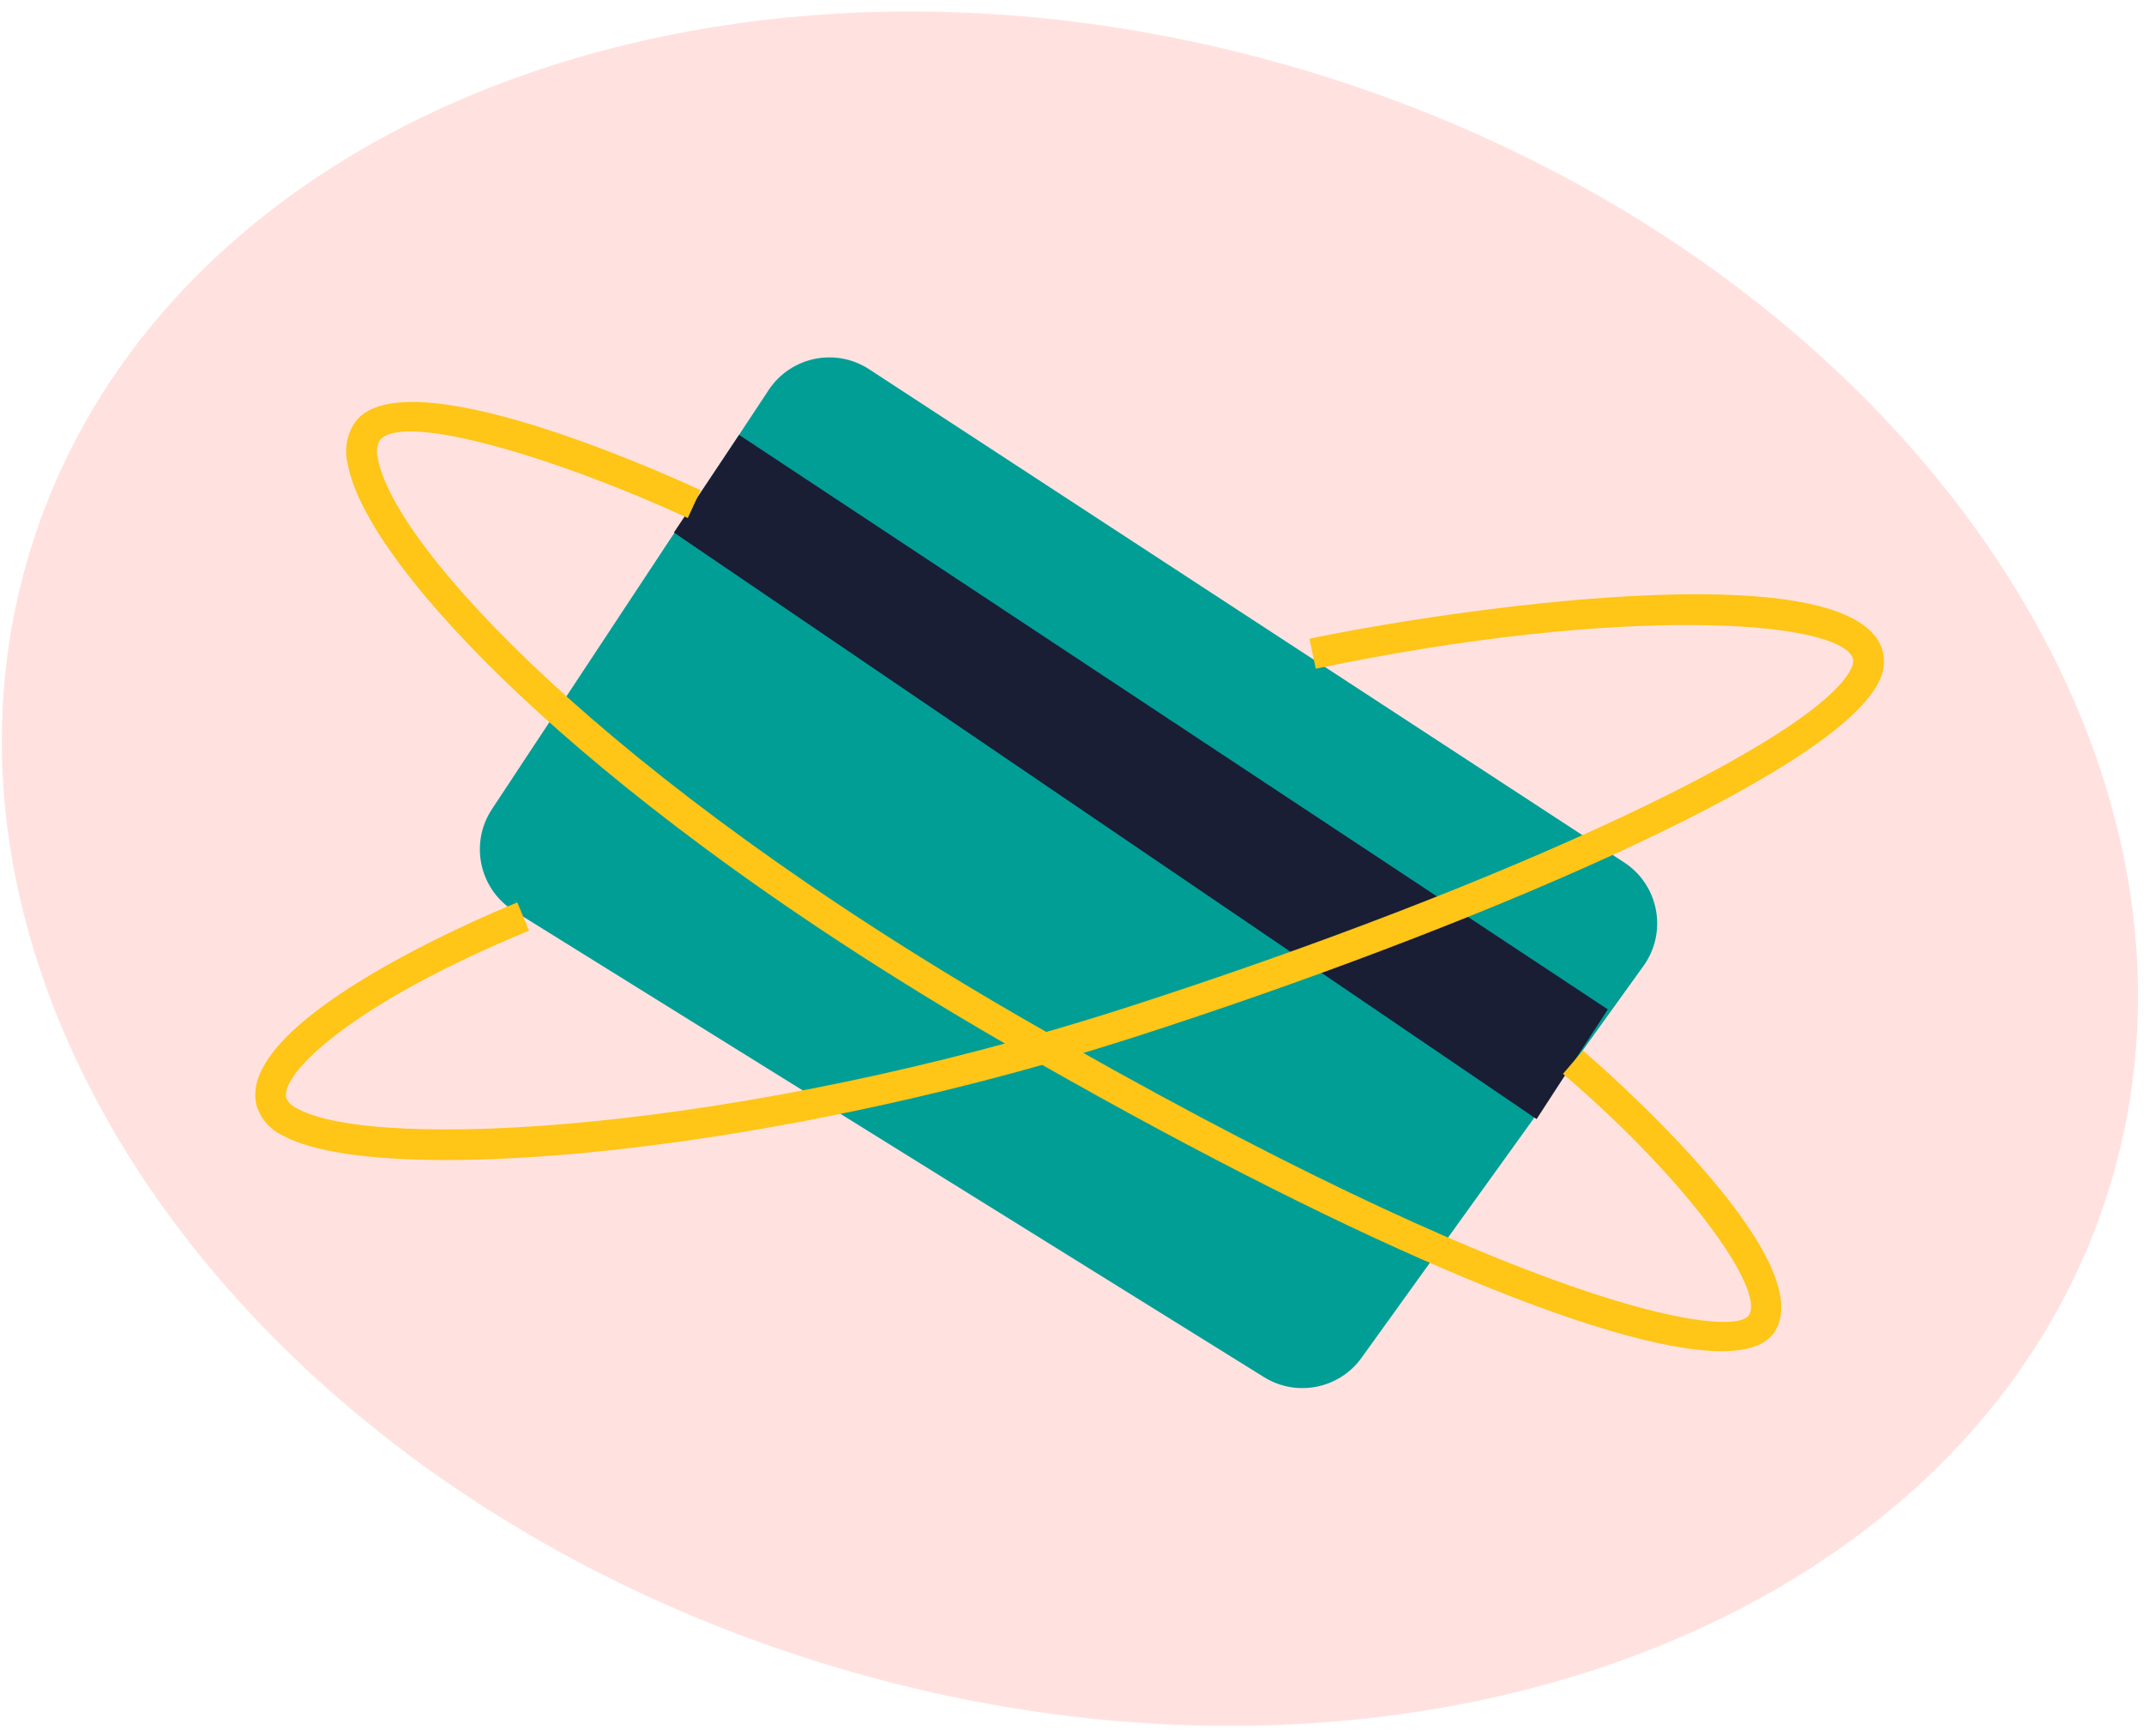
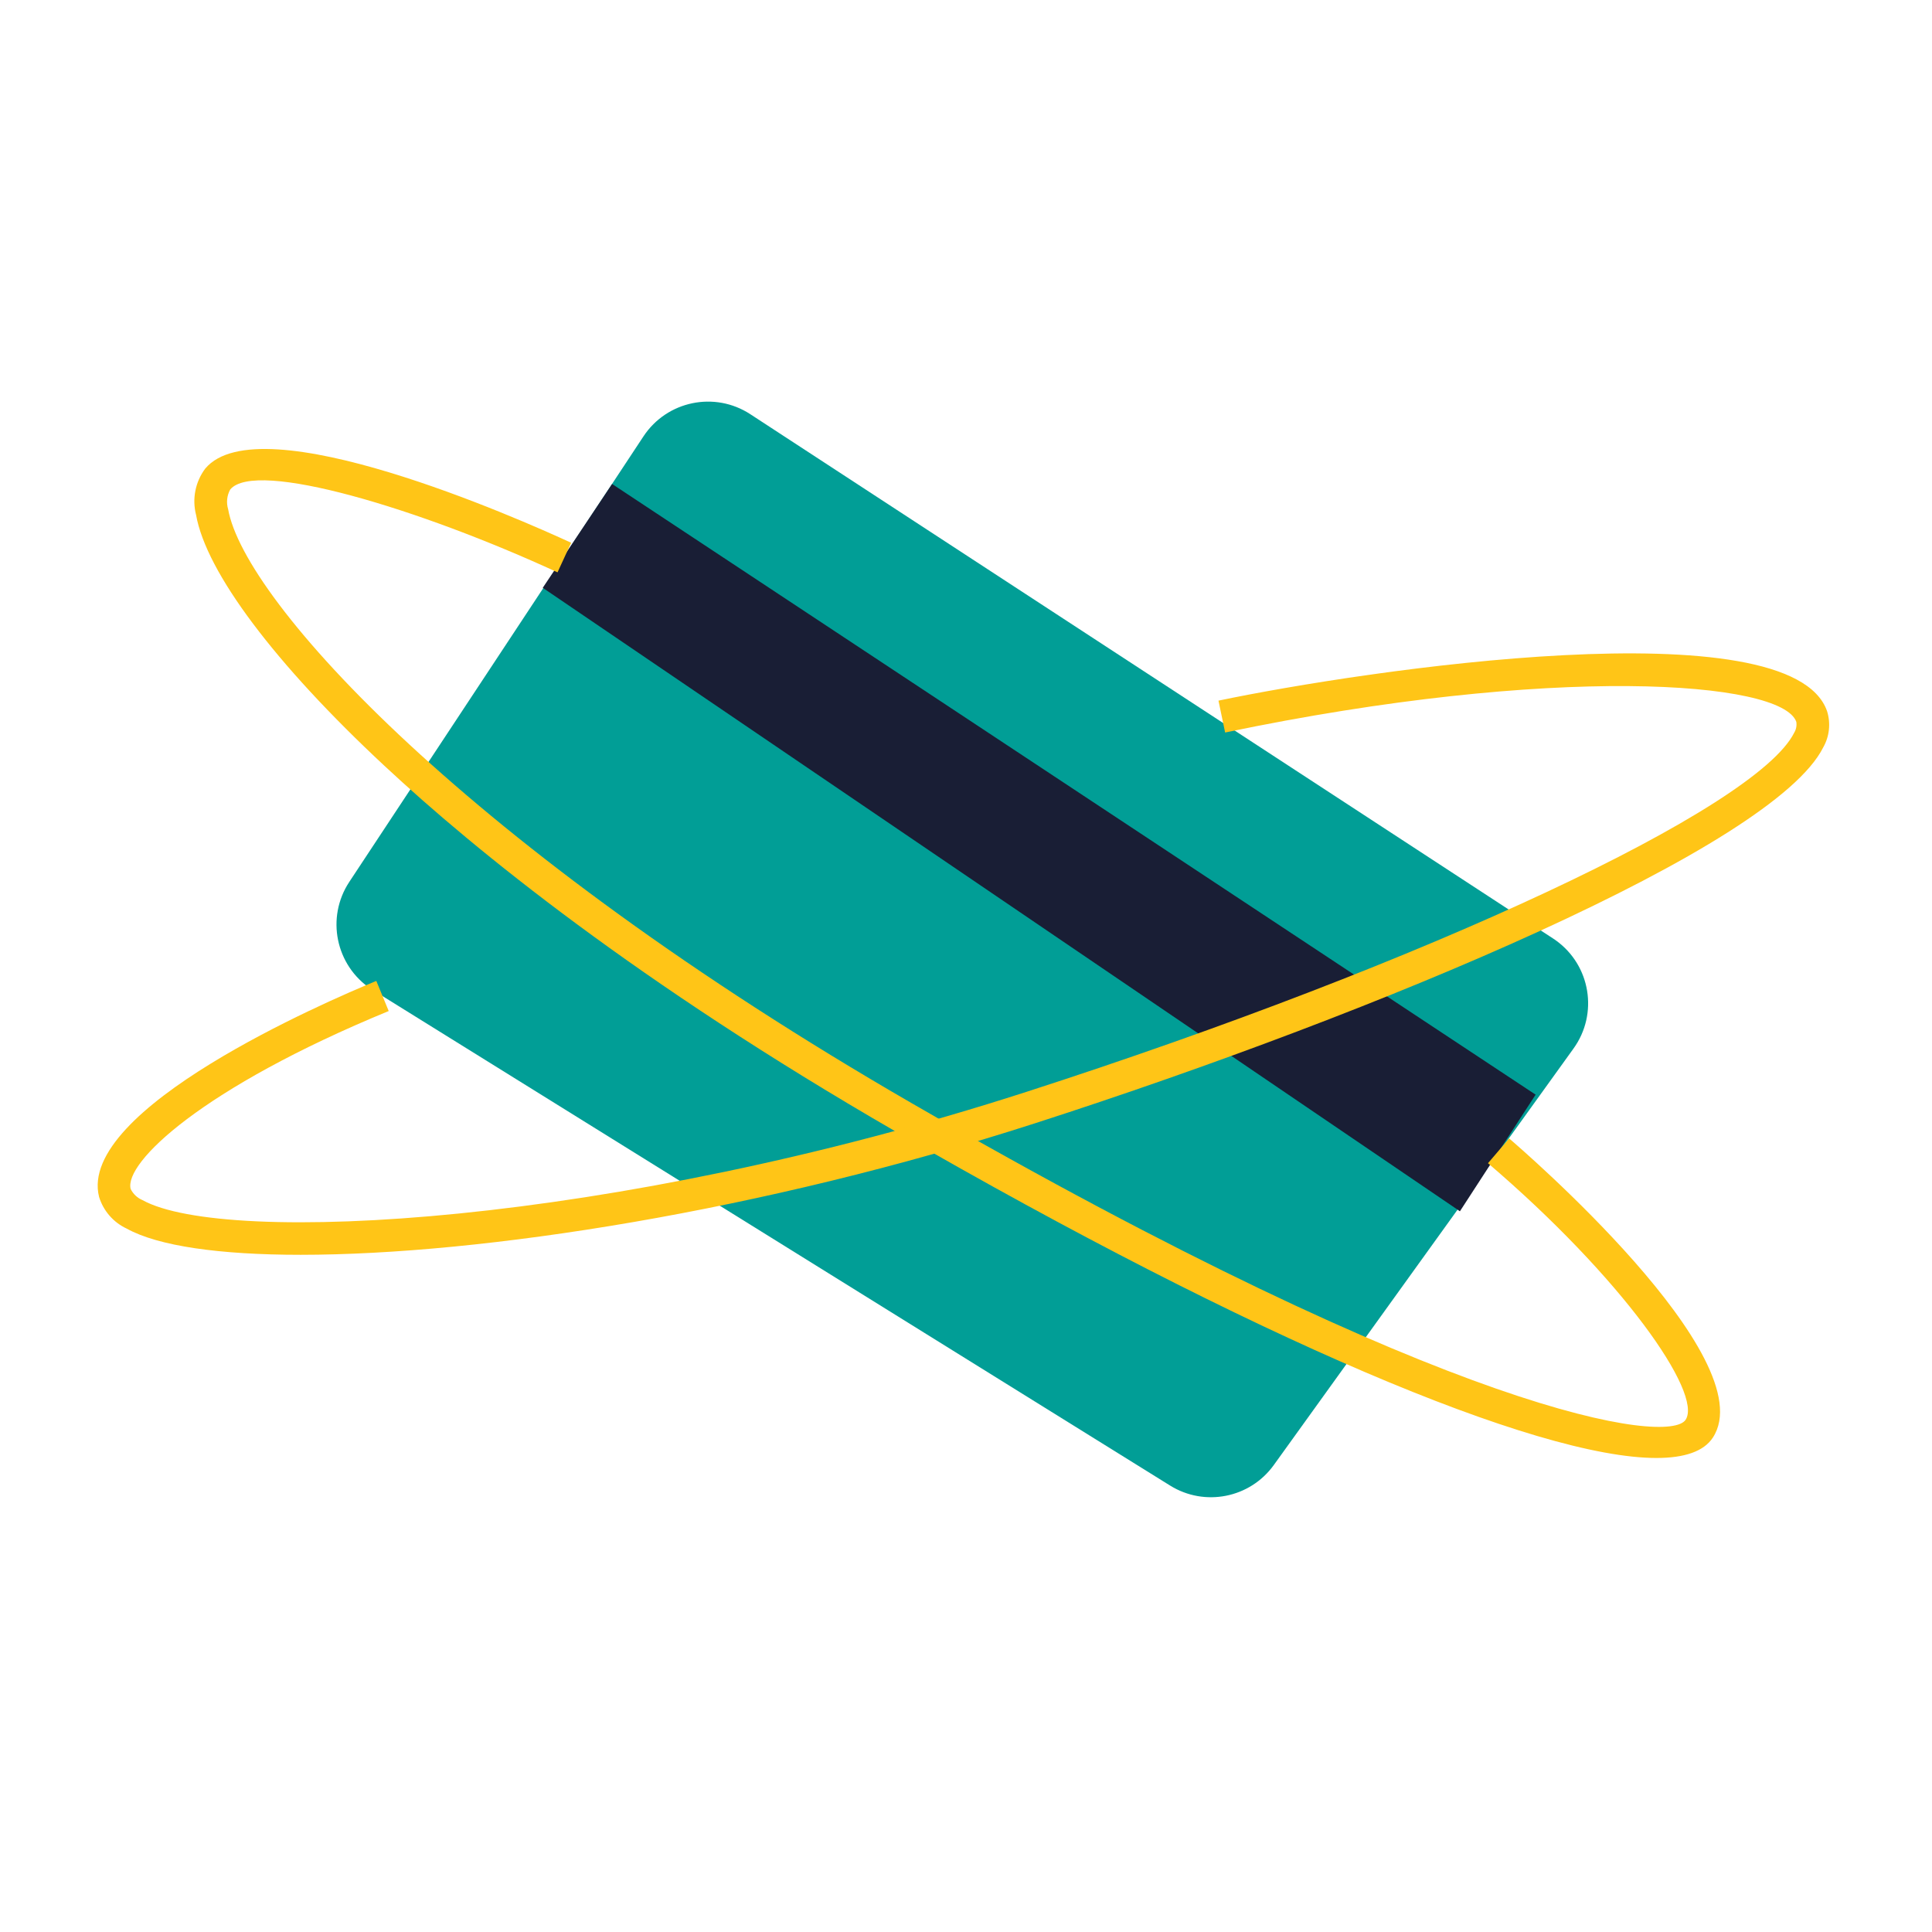
- <svg xmlns="http://www.w3.org/2000/svg" width="210" height="170" viewBox="0 0 210 170">
-   <defs>
-     <clipPath id="clip-path">
-       <rect x="20" y="24" width="210" height="170" fill="none" />
-     </clipPath>
-   </defs>
-   <g id="Group_3307" data-name="Group 3307" transform="translate(8406 2900)">
-     <g id="Scroll_Group_36" data-name="Scroll Group 36" transform="translate(-8426 -2924)" clip-path="url(#clip-path)" style="isolation: isolate">
-       <ellipse id="Ellipse_765" data-name="Ellipse 765" cx="106.5" cy="81.5" rx="106.5" ry="81.5" transform="translate(46.779) rotate(17)" fill="#ffe2e0" />
-     </g>
-     <g id="Group_3300" data-name="Group 3300" transform="translate(-8567 -5116)">
+ <svg xmlns="http://www.w3.org/2000/svg" width="178" height="178" viewBox="0 0 178 178">
+   <g id="Group_3318" data-name="Group 3318" transform="translate(6475 1867)">
+     <rect id="Rectangle_1558" data-name="Rectangle 1558" width="178" height="178" transform="translate(-6475 -1867)" fill="none" />
+     <g id="Group_3186" data-name="Group 3186" transform="translate(-6652 -4081)">
      <g id="Group_2238" data-name="Group 2238" transform="translate(-2639.428 -603.956)">
        <path id="Path_3129" data-name="Path 3129" d="M2926.785,2946.935l27.618-38.38a7.132,7.132,0,0,0-1.624-9.954c-.087-.062-.175-.123-.265-.181l-73.954-48.3a7.129,7.129,0,0,0-9.85,2.042l-27.1,41.044a7.132,7.132,0,0,0,2.024,9.881c.055.036.109.071.165.1l73.434,45.638A7.131,7.131,0,0,0,2926.785,2946.935Z" transform="translate(7 6)" fill="#019e96" />
        <path id="Path_3130" data-name="Path 3130" d="M2950.909,2912.81l-85.088-56.263-6.387,9.564,84.5,57.443Z" transform="translate(7 6)" fill="#191e35" />
      </g>
      <path id="Path_4493" data-name="Path 4493" d="M2961.731,2946.748c-11.055,0-37.168-11.056-70.121-30.094-23.749-13.719-38.708-25.887-47.076-33.68-10.088-9.4-16.412-17.819-17.35-23.112a5.025,5.025,0,0,1,.844-4.268c5.009-5.987,28.962,4.641,33.713,6.833l-1.256,2.725c-12.683-5.85-27.82-10.434-30.154-7.634a2.352,2.352,0,0,0-.193,1.82c1.5,8.483,22.035,31.068,62.972,54.719,50.052,28.915,69.785,31.5,71.309,29.172,1.6-2.447-5.847-13.075-18.208-23.639l1.949-2.281c.964.824,23.548,20.256,18.769,27.562C2966.1,2946.136,2964.333,2946.748,2961.731,2946.748Z" transform="translate(-2632.119 -598.421)" fill="#ffc517" />
      <path id="Path_4494" data-name="Path 4494" d="M2836.824,2928.029c-7.5,0-13.135-.809-16.027-2.411a4.775,4.775,0,0,1-2.55-2.922c-2.041-8.089,20.919-18,25.542-19.9l1.143,2.774c-17.248,7.1-24.384,13.98-23.777,16.39a2.142,2.142,0,0,0,1.095,1.032c7.585,4.2,43.063,2.405,81.4-9.964,36.858-11.891,67.281-26.119,70.768-33.093a1.49,1.49,0,0,0,.2-1.006c-1.311-3.8-22.461-5.317-52.625.98l-.613-2.937c13.489-2.816,52.75-8.679,56.074.98a4.208,4.208,0,0,1-.356,3.325c-4.59,9.179-40.815,24.374-72.53,34.606C2879.3,2924.038,2853.476,2928.029,2836.824,2928.029Z" transform="translate(-2632.119 -598.421)" fill="#ffc517" />
    </g>
  </g>
</svg>
